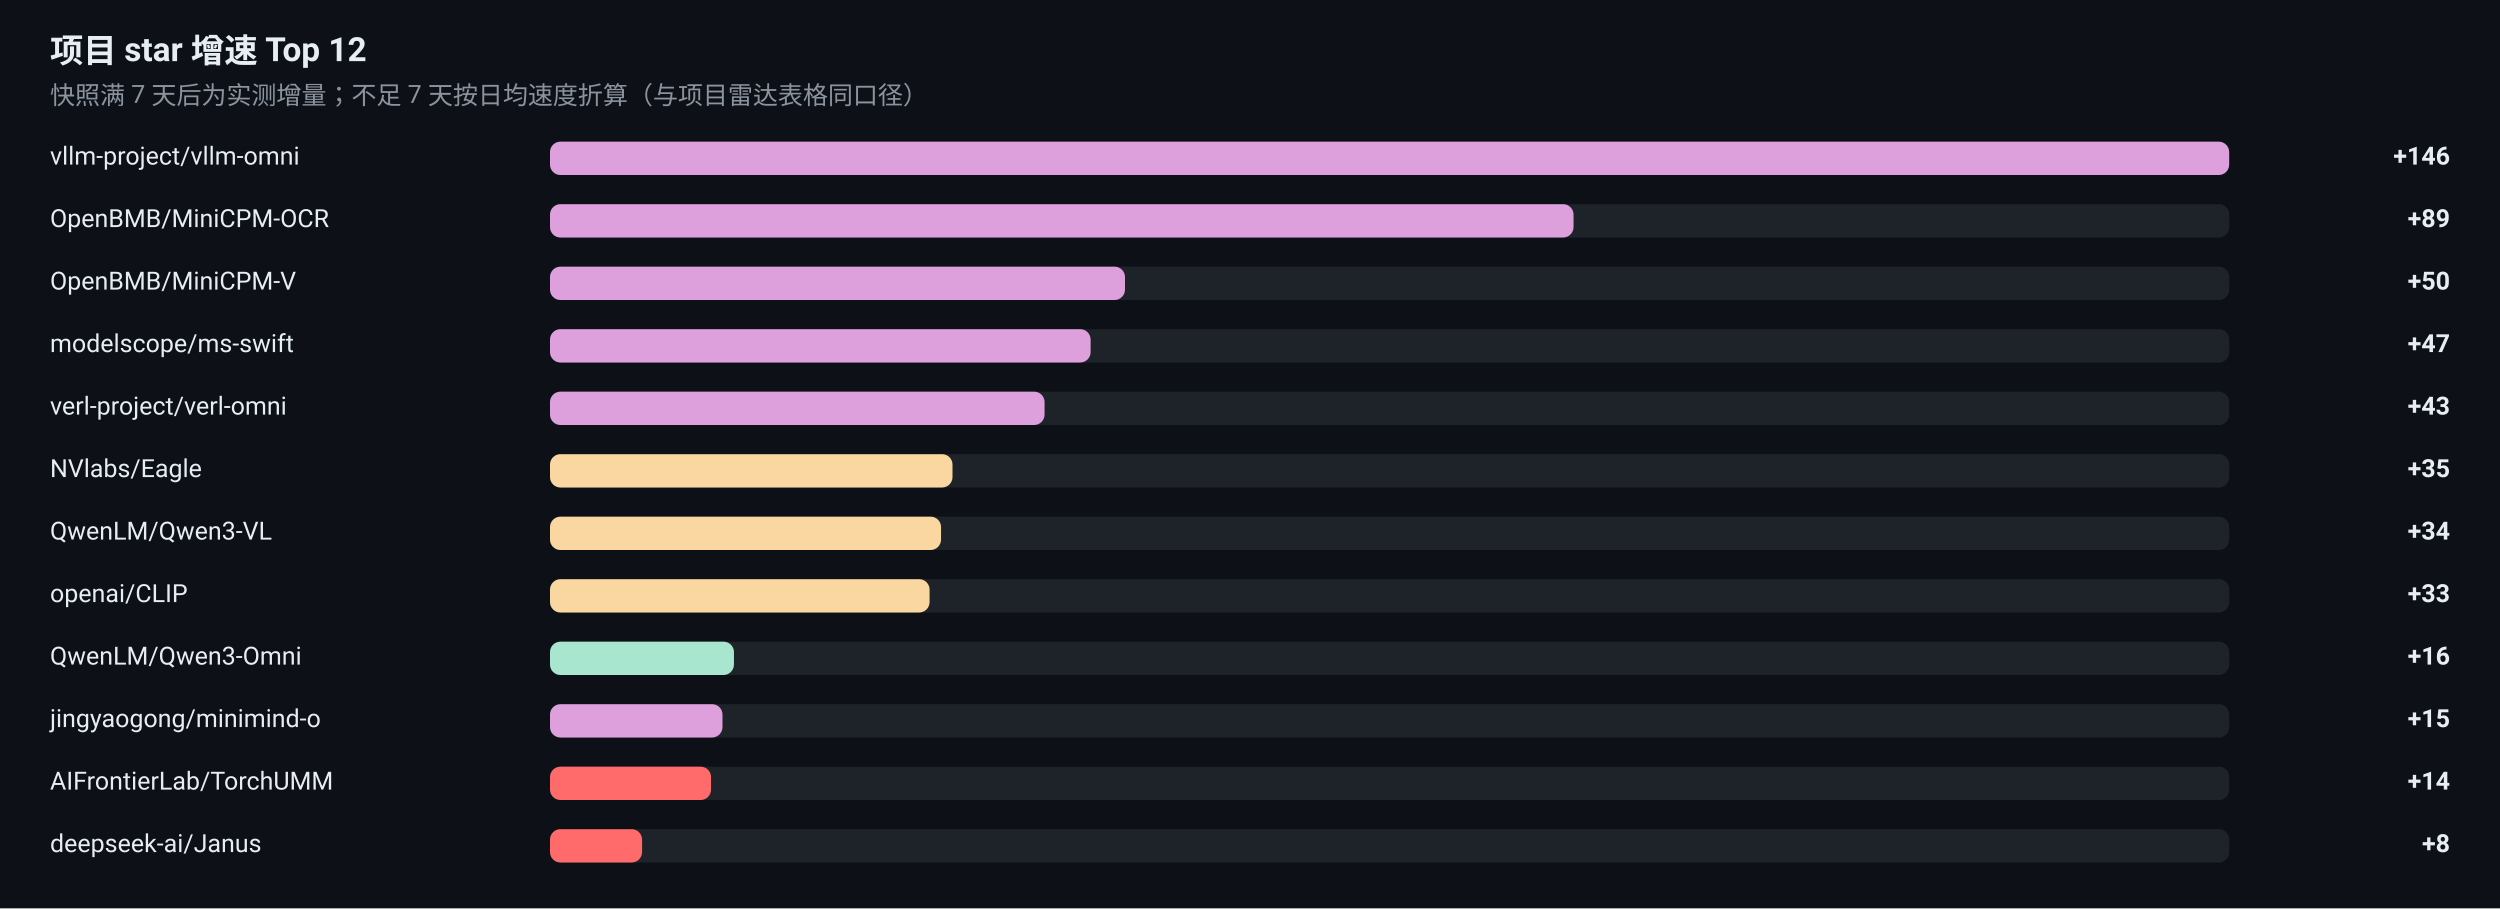
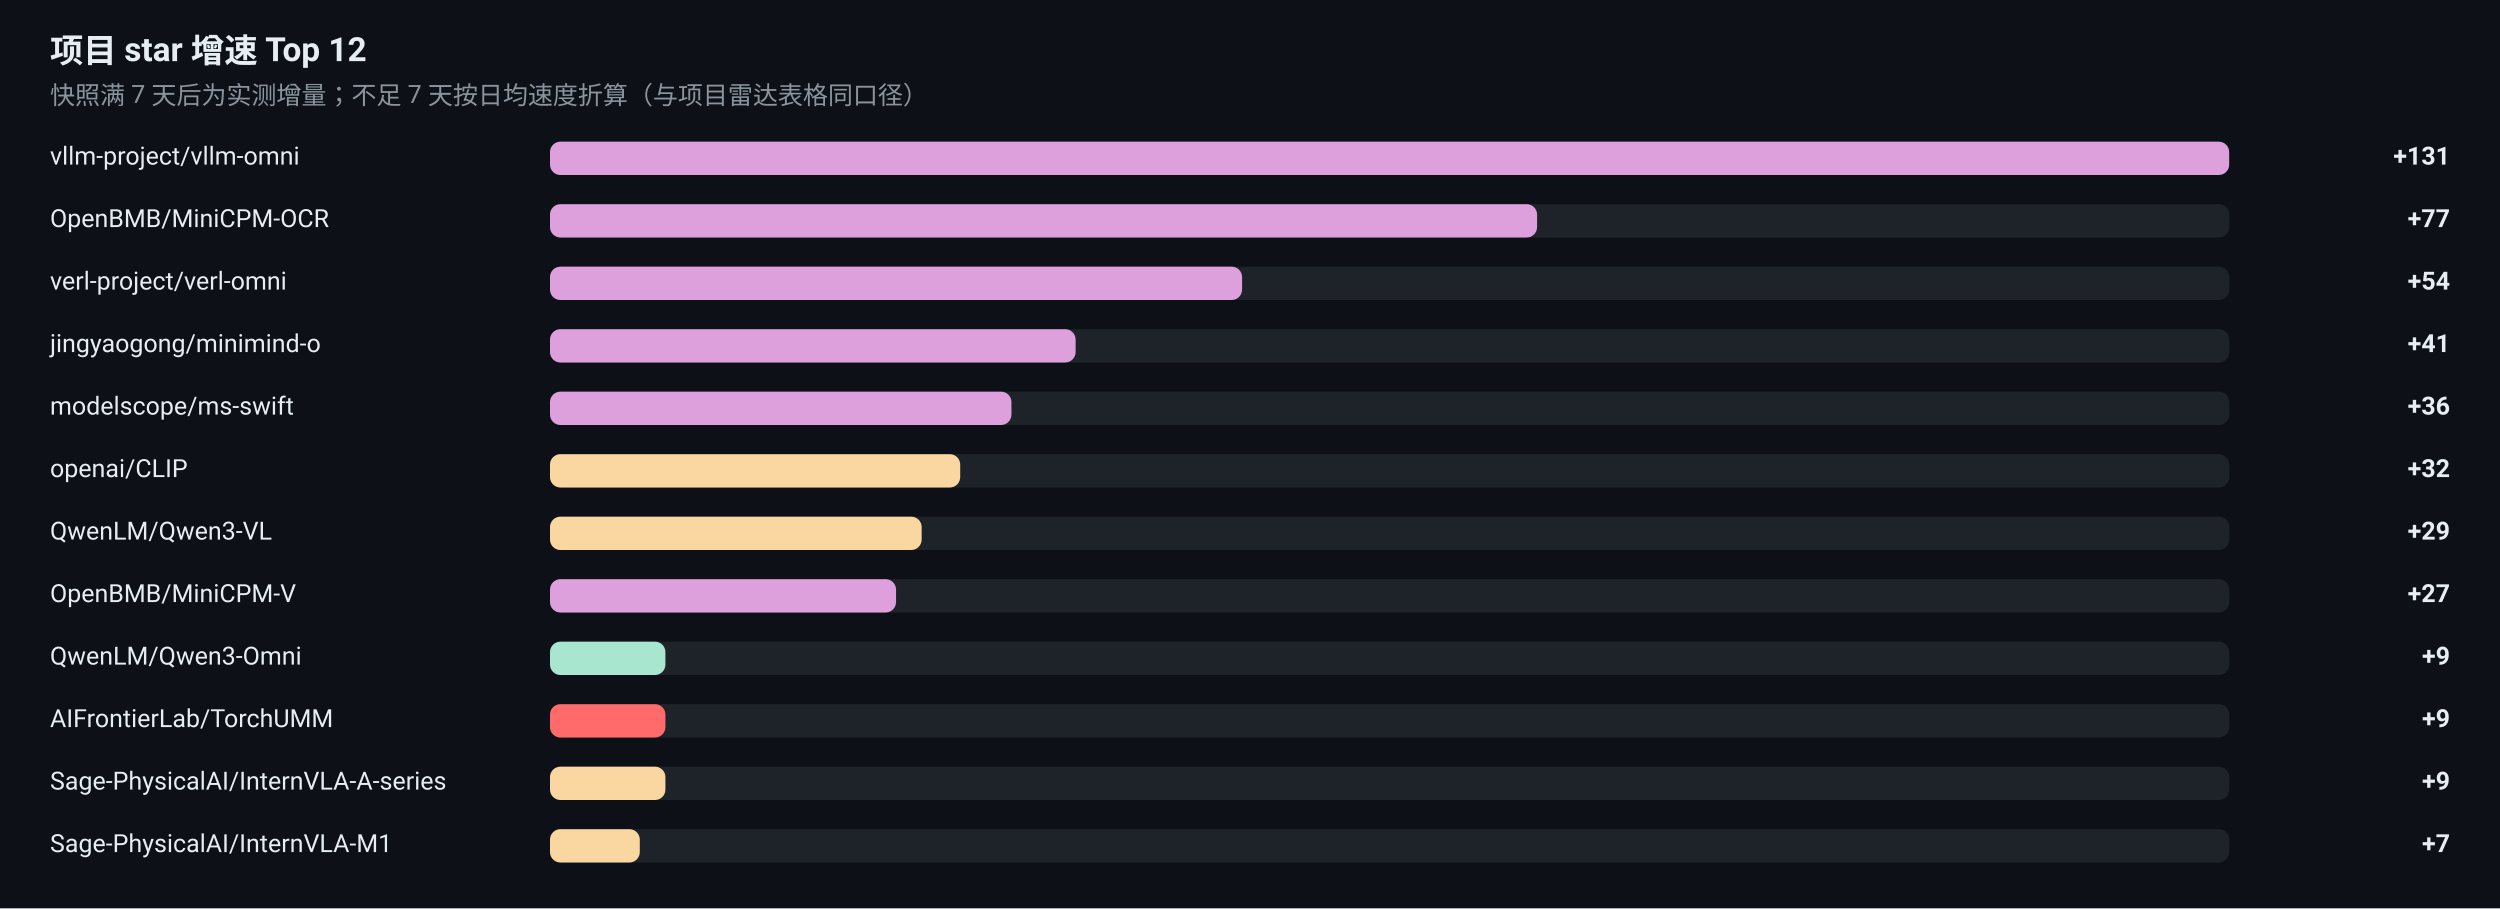
<svg xmlns="http://www.w3.org/2000/svg" width="1200" height="436" viewBox="0 0 1200 436" role="img" aria-label="项目 star 增速榜">
  <rect width="1200" height="436" fill="#0D1117" />
  <g font-family="-apple-system, BlinkMacSystemFont, 'Segoe UI', 'Noto Sans SC', 'PingFang SC', 'Microsoft YaHei', Roboto, sans-serif">
    <text x="24" y="30" font-size="16" font-weight="600" fill="#E6EDF3">项目 star 增速 Top 12</text>
    <text x="24" y="50" font-size="12" fill="#8B949E">快照满 7 天后为实测增量；不足 7 天按日均速度折算（与项目雷达表格同口径）</text>
    <text x="24" y="79" font-size="12" fill="#E6EDF3">vllm-project/vllm-omni</text>
    <rect x="264" y="68" width="806" height="16" rx="5" fill="#30363D" fill-opacity="0.5" />
    <rect x="264" y="68" width="806.0" height="16" rx="5" fill="#DDA0DD" />
-     <text x="1176" y="79" font-size="12" font-weight="600" text-anchor="end" fill="#E6EDF3">+146</text>
+     <text x="1176" y="79" font-size="12" font-weight="600" text-anchor="end" fill="#E6EDF3">+131</text>
    <text x="24" y="109" font-size="12" fill="#E6EDF3">OpenBMB/MiniCPM-OCR</text>
    <rect x="264" y="98" width="806" height="16" rx="5" fill="#30363D" fill-opacity="0.5" />
-     <rect x="264" y="98" width="491.3" height="16" rx="5" fill="#DDA0DD" />
-     <text x="1176" y="109" font-size="12" font-weight="600" text-anchor="end" fill="#E6EDF3">+89</text>
-     <text x="24" y="139" font-size="12" fill="#E6EDF3">OpenBMB/MiniCPM-V</text>
+     <rect x="264" y="98" width="473.8" height="16" rx="5" fill="#DDA0DD" />
+     <text x="1176" y="109" font-size="12" font-weight="600" text-anchor="end" fill="#E6EDF3">+77</text>
+     <text x="24" y="139" font-size="12" fill="#E6EDF3">verl-project/verl-omni</text>
    <rect x="264" y="128" width="806" height="16" rx="5" fill="#30363D" fill-opacity="0.5" />
-     <rect x="264" y="128" width="276.0" height="16" rx="5" fill="#DDA0DD" />
-     <text x="1176" y="139" font-size="12" font-weight="600" text-anchor="end" fill="#E6EDF3">+50</text>
-     <text x="24" y="169" font-size="12" fill="#E6EDF3">modelscope/ms-swift</text>
+     <rect x="264" y="128" width="332.2" height="16" rx="5" fill="#DDA0DD" />
+     <text x="1176" y="139" font-size="12" font-weight="600" text-anchor="end" fill="#E6EDF3">+54</text>
+     <text x="24" y="169" font-size="12" fill="#E6EDF3">jingyaogong/minimind-o</text>
    <rect x="264" y="158" width="806" height="16" rx="5" fill="#30363D" fill-opacity="0.5" />
-     <rect x="264" y="158" width="259.5" height="16" rx="5" fill="#DDA0DD" />
-     <text x="1176" y="169" font-size="12" font-weight="600" text-anchor="end" fill="#E6EDF3">+47</text>
-     <text x="24" y="199" font-size="12" fill="#E6EDF3">verl-project/verl-omni</text>
+     <rect x="264" y="158" width="252.3" height="16" rx="5" fill="#DDA0DD" />
+     <text x="1176" y="169" font-size="12" font-weight="600" text-anchor="end" fill="#E6EDF3">+41</text>
+     <text x="24" y="199" font-size="12" fill="#E6EDF3">modelscope/ms-swift</text>
    <rect x="264" y="188" width="806" height="16" rx="5" fill="#30363D" fill-opacity="0.5" />
-     <rect x="264" y="188" width="237.4" height="16" rx="5" fill="#DDA0DD" />
-     <text x="1176" y="199" font-size="12" font-weight="600" text-anchor="end" fill="#E6EDF3">+43</text>
-     <text x="24" y="229" font-size="12" fill="#E6EDF3">NVlabs/Eagle</text>
+     <rect x="264" y="188" width="221.5" height="16" rx="5" fill="#DDA0DD" />
+     <text x="1176" y="199" font-size="12" font-weight="600" text-anchor="end" fill="#E6EDF3">+36</text>
+     <text x="24" y="229" font-size="12" fill="#E6EDF3">openai/CLIP</text>
    <rect x="264" y="218" width="806" height="16" rx="5" fill="#30363D" fill-opacity="0.5" />
-     <rect x="264" y="218" width="193.2" height="16" rx="5" fill="#FAD7A0" />
-     <text x="1176" y="229" font-size="12" font-weight="600" text-anchor="end" fill="#E6EDF3">+35</text>
+     <rect x="264" y="218" width="196.9" height="16" rx="5" fill="#FAD7A0" />
+     <text x="1176" y="229" font-size="12" font-weight="600" text-anchor="end" fill="#E6EDF3">+32</text>
    <text x="24" y="259" font-size="12" fill="#E6EDF3">QwenLM/Qwen3-VL</text>
    <rect x="264" y="248" width="806" height="16" rx="5" fill="#30363D" fill-opacity="0.5" />
-     <rect x="264" y="248" width="187.7" height="16" rx="5" fill="#FAD7A0" />
-     <text x="1176" y="259" font-size="12" font-weight="600" text-anchor="end" fill="#E6EDF3">+34</text>
-     <text x="24" y="289" font-size="12" fill="#E6EDF3">openai/CLIP</text>
+     <rect x="264" y="248" width="178.4" height="16" rx="5" fill="#FAD7A0" />
+     <text x="1176" y="259" font-size="12" font-weight="600" text-anchor="end" fill="#E6EDF3">+29</text>
+     <text x="24" y="289" font-size="12" fill="#E6EDF3">OpenBMB/MiniCPM-V</text>
    <rect x="264" y="278" width="806" height="16" rx="5" fill="#30363D" fill-opacity="0.5" />
-     <rect x="264" y="278" width="182.2" height="16" rx="5" fill="#FAD7A0" />
-     <text x="1176" y="289" font-size="12" font-weight="600" text-anchor="end" fill="#E6EDF3">+33</text>
+     <rect x="264" y="278" width="166.1" height="16" rx="5" fill="#DDA0DD" />
+     <text x="1176" y="289" font-size="12" font-weight="600" text-anchor="end" fill="#E6EDF3">+27</text>
    <text x="24" y="319" font-size="12" fill="#E6EDF3">QwenLM/Qwen3-Omni</text>
    <rect x="264" y="308" width="806" height="16" rx="5" fill="#30363D" fill-opacity="0.5" />
-     <rect x="264" y="308" width="88.3" height="16" rx="5" fill="#A8E6CF" />
-     <text x="1176" y="319" font-size="12" font-weight="600" text-anchor="end" fill="#E6EDF3">+16</text>
-     <text x="24" y="349" font-size="12" fill="#E6EDF3">jingyaogong/minimind-o</text>
+     <rect x="264" y="308" width="55.4" height="16" rx="5" fill="#A8E6CF" />
+     <text x="1176" y="319" font-size="12" font-weight="600" text-anchor="end" fill="#E6EDF3">+9</text>
+     <text x="24" y="349" font-size="12" fill="#E6EDF3">AIFrontierLab/TorchUMM</text>
    <rect x="264" y="338" width="806" height="16" rx="5" fill="#30363D" fill-opacity="0.5" />
-     <rect x="264" y="338" width="82.8" height="16" rx="5" fill="#DDA0DD" />
-     <text x="1176" y="349" font-size="12" font-weight="600" text-anchor="end" fill="#E6EDF3">+15</text>
-     <text x="24" y="379" font-size="12" fill="#E6EDF3">AIFrontierLab/TorchUMM</text>
+     <rect x="264" y="338" width="55.4" height="16" rx="5" fill="#FF6B6B" />
+     <text x="1176" y="349" font-size="12" font-weight="600" text-anchor="end" fill="#E6EDF3">+9</text>
+     <text x="24" y="379" font-size="12" fill="#E6EDF3">Sage-PhysicalAI/InternVLA-A-series</text>
    <rect x="264" y="368" width="806" height="16" rx="5" fill="#30363D" fill-opacity="0.5" />
-     <rect x="264" y="368" width="77.3" height="16" rx="5" fill="#FF6B6B" />
-     <text x="1176" y="379" font-size="12" font-weight="600" text-anchor="end" fill="#E6EDF3">+14</text>
-     <text x="24" y="409" font-size="12" fill="#E6EDF3">deepseek-ai/Janus</text>
+     <rect x="264" y="368" width="55.4" height="16" rx="5" fill="#FAD7A0" />
+     <text x="1176" y="379" font-size="12" font-weight="600" text-anchor="end" fill="#E6EDF3">+9</text>
+     <text x="24" y="409" font-size="12" fill="#E6EDF3">Sage-PhysicalAI/InternVLA-M1</text>
    <rect x="264" y="398" width="806" height="16" rx="5" fill="#30363D" fill-opacity="0.5" />
-     <rect x="264" y="398" width="44.2" height="16" rx="5" fill="#FF6B6B" />
-     <text x="1176" y="409" font-size="12" font-weight="600" text-anchor="end" fill="#E6EDF3">+8</text>
+     <rect x="264" y="398" width="43.1" height="16" rx="5" fill="#FAD7A0" />
+     <text x="1176" y="409" font-size="12" font-weight="600" text-anchor="end" fill="#E6EDF3">+7</text>
  </g>
</svg>
